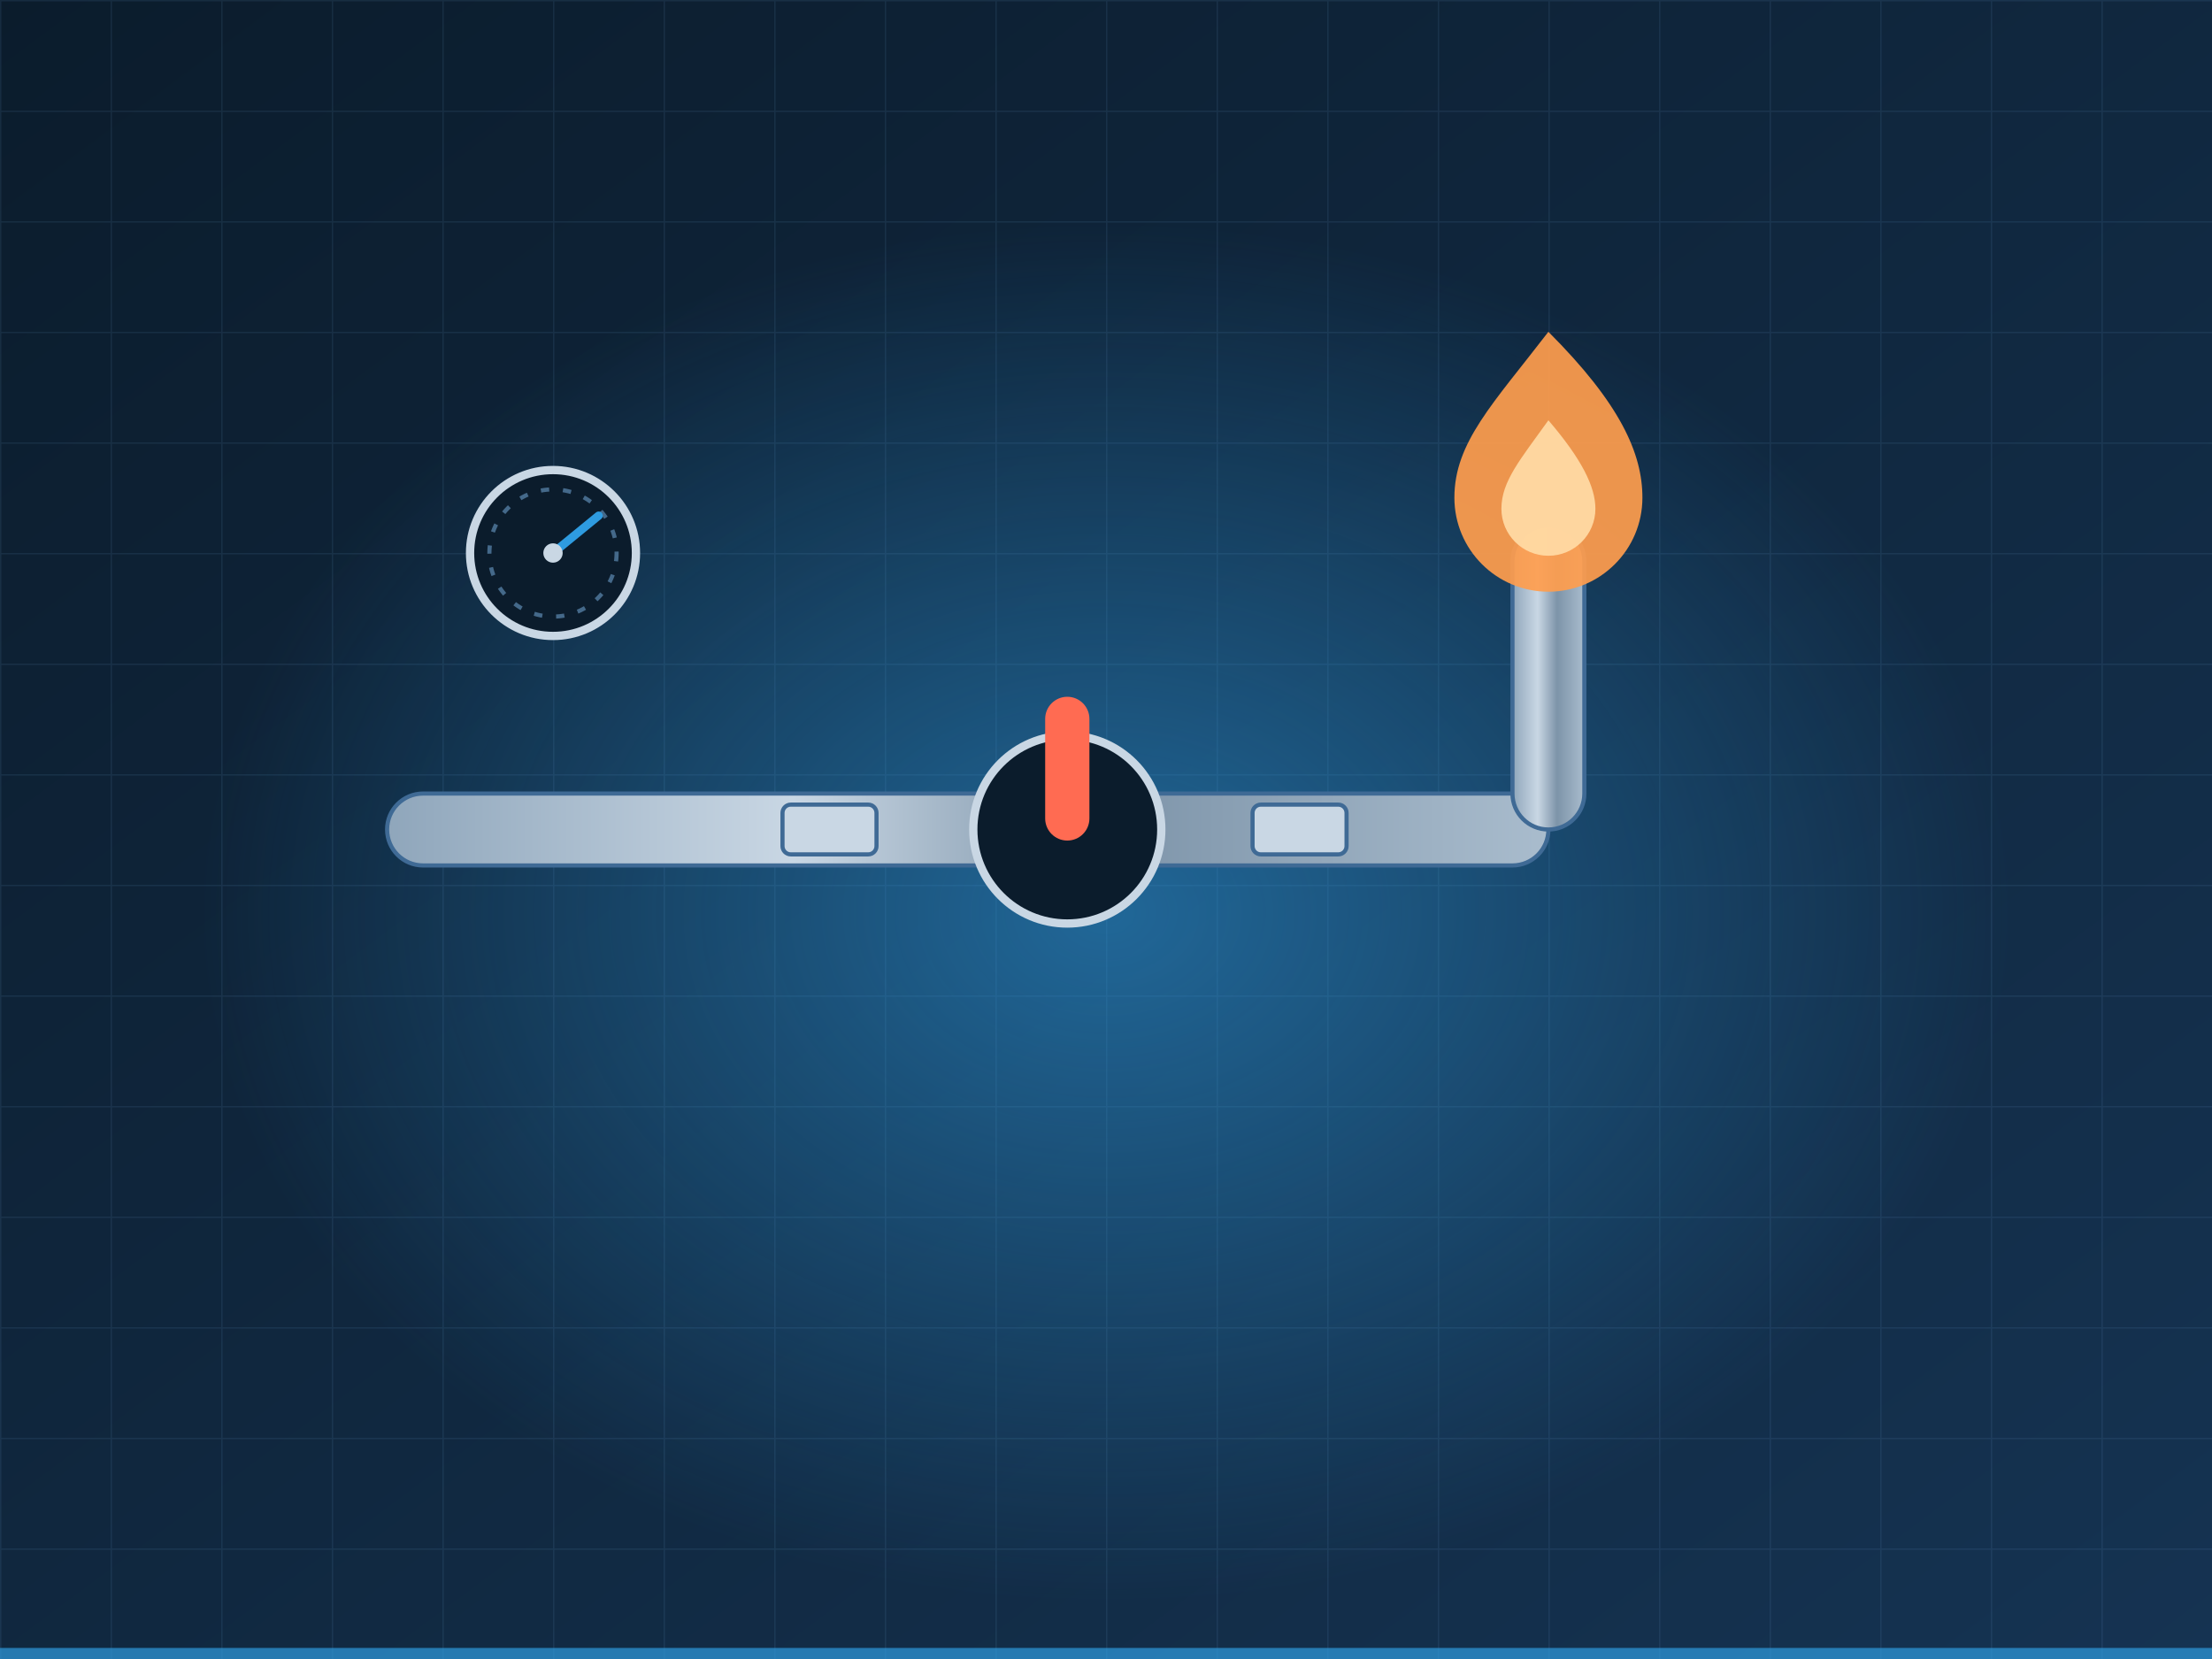
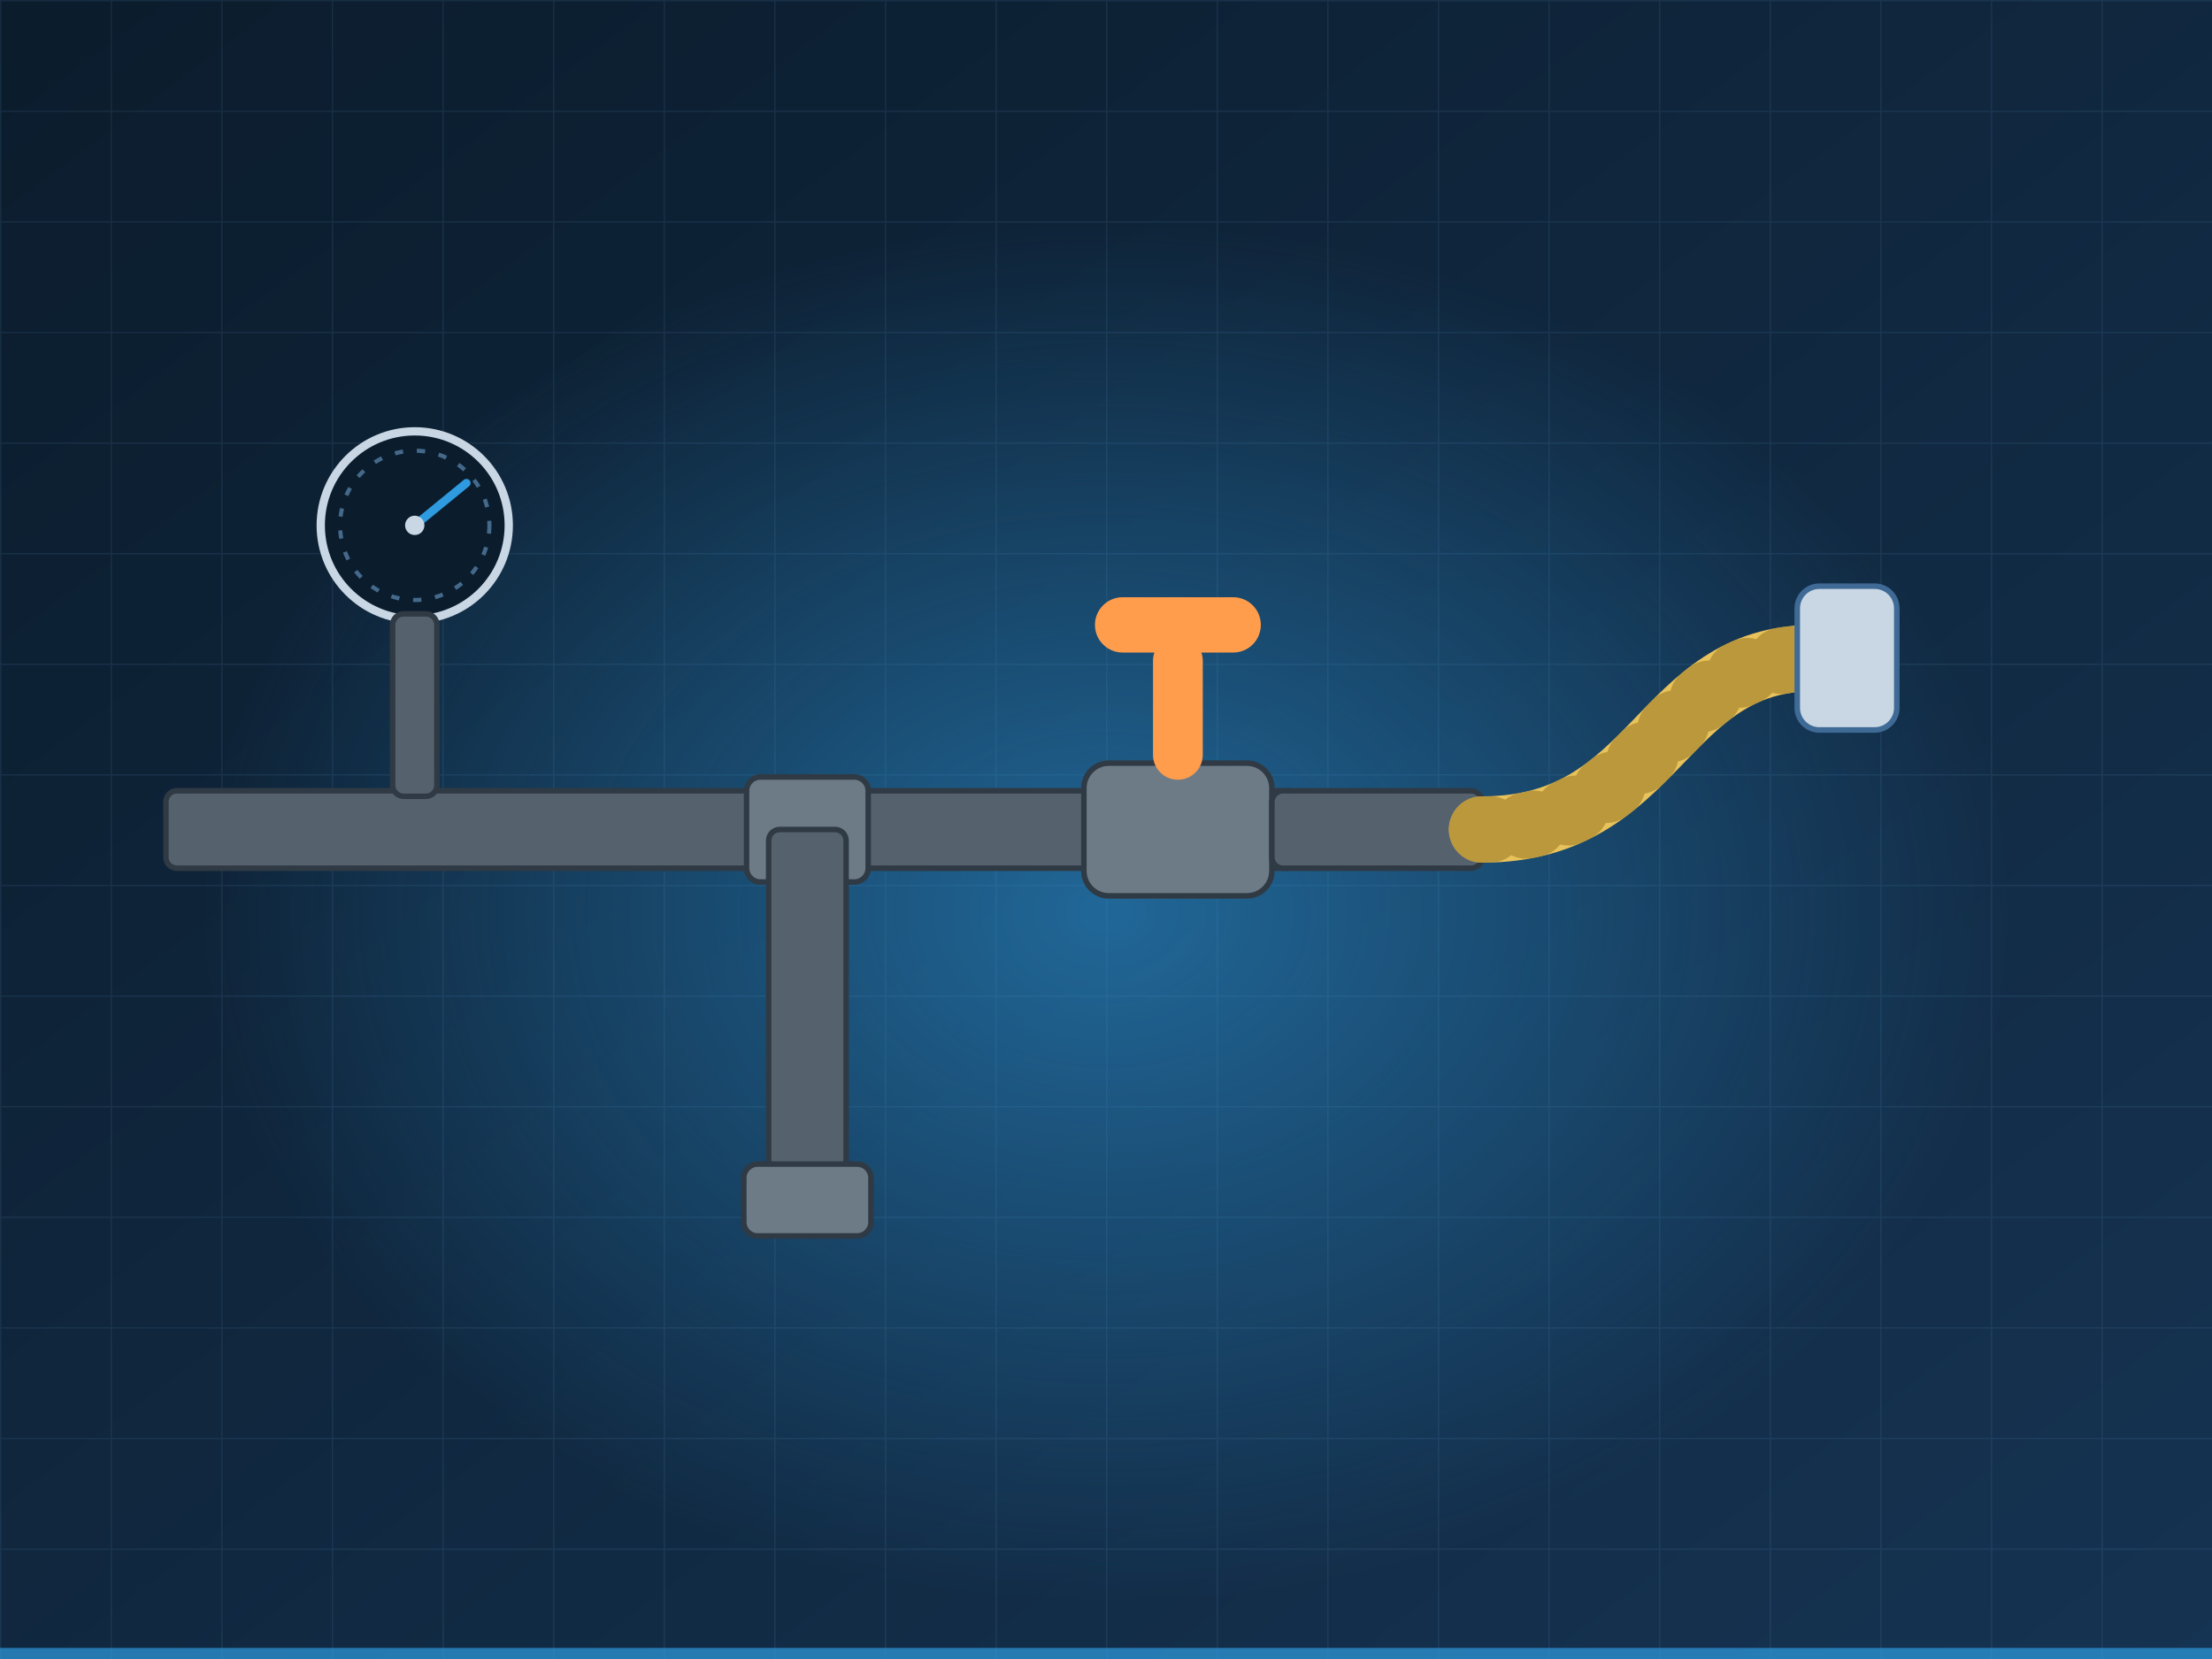
<svg xmlns="http://www.w3.org/2000/svg" viewBox="0 0 800 600" width="800" height="600" role="img">
  <defs>
    <linearGradient id="bg" x1="0" y1="0" x2="1" y2="1">
      <stop offset="0" stop-color="#0b1c2c" />
      <stop offset="1" stop-color="#153352" />
    </linearGradient>
    <linearGradient id="steel" x1="0" y1="0" x2="1" y2="0">
      <stop offset="0" stop-color="#8fa6bb" />
      <stop offset=".35" stop-color="#c9d7e4" />
      <stop offset=".62" stop-color="#7d94a9" />
      <stop offset="1" stop-color="#a9bccd" />
    </linearGradient>
    <linearGradient id="glass" x1="0" y1="0" x2="1" y2="0">
      <stop offset="0" stop-color="#4fc3f7" stop-opacity=".15" />
      <stop offset=".5" stop-color="#4fc3f7" stop-opacity=".45" />
      <stop offset="1" stop-color="#4fc3f7" stop-opacity=".15" />
    </linearGradient>
    <radialGradient id="glow" cx=".5" cy=".5" r=".5">
      <stop offset="0" stop-color="#2e9be0" stop-opacity=".55" />
      <stop offset="1" stop-color="#2e9be0" stop-opacity="0" />
    </radialGradient>
    <pattern id="grid" width="40" height="40" patternUnits="userSpaceOnUse">
      <path d="M40 0H0V40" fill="none" stroke="#7fb6e8" stroke-opacity=".10" stroke-width="1" />
    </pattern>
  </defs>
  <rect width="800" height="600" fill="url(#bg)" />
  <rect width="800" height="600" fill="url(#grid)" />
  <ellipse cx="400" cy="330" rx="330" ry="250" fill="url(#glow)" />
-   <rect x="140" y="287.0" width="420" height="26" rx="13.0" fill="url(#steel)" stroke="#3f6a95" stroke-width="1.5" />
-   <rect x="283.0" y="291.0" width="34" height="18" rx="3" fill="#c9d7e4" stroke="#3f6a95" stroke-width="1.5" />
-   <rect x="453.0" y="291.0" width="34" height="18" rx="3" fill="#c9d7e4" stroke="#3f6a95" stroke-width="1.5" />
-   <rect x="547.0" y="190" width="26" height="110" rx="13.0" fill="url(#steel)" stroke="#3f6a95" stroke-width="1.5" />
-   <circle cx="386" cy="300" r="34" fill="#0b1c2c" stroke="#c9d7e4" stroke-width="3" />
-   <rect x="378" y="252" width="16" height="52" rx="8" fill="#ff6b52" />
-   <circle cx="200" cy="200" r="30" fill="#0b1c2c" stroke="#c9d7e4" stroke-width="3" />
-   <circle cx="200" cy="200" r="23" fill="none" stroke="#7fb6e8" stroke-opacity=".5" stroke-width="1.5" stroke-dasharray="3 5" />
-   <line x1="200" y1="200" x2="216.5" y2="186.5" stroke="#2e9be0" stroke-width="3" stroke-linecap="round" />
-   <circle cx="200" cy="200" r="3.5" fill="#c9d7e4" />
-   <path d="M560,120 c26,26 34,44 34,60 a34,34 0 0 1 -68,0 c0,-20 14,-34 34,-60 Z" fill="#ff9d4d" opacity=".92" />
-   <path d="M560,152 c12,14 17,24 17,32 a17,17 0 0 1 -34,0 c0,-10 7,-18 17,-32 Z" fill="#ffd9a3" opacity=".95" />
+   <rect x="60" y="286.0" width="410" height="28" rx="4" fill="#55626e" stroke="#2f3a44" stroke-width="2" />
+   <rect x="270.0" y="281.0" width="44" height="38" rx="5" fill="#6d7b86" stroke="#2f3a44" stroke-width="2" />
+   <rect x="278.0" y="300" width="28" height="124" rx="4" fill="#55626e" stroke="#2f3a44" stroke-width="2" />
+   <rect x="269.0" y="421.0" width="46" height="26" rx="5" fill="#6d7b86" stroke="#2f3a44" stroke-width="2" />
+   <rect x="392" y="276" width="68" height="48" rx="9" fill="#6d7b86" stroke="#2f3a44" stroke-width="2" />
+   <rect x="417" y="230" width="18" height="52" rx="9" fill="#ff9d4d" />
+   <rect x="396" y="216" width="60" height="20" rx="10" fill="#ff9d4d" />
+   <rect x="460" y="286.0" width="76" height="28" rx="4" fill="#55626e" stroke="#2f3a44" stroke-width="2" />
+   <path d="M536,300 C600,300 600,238 656,238" fill="none" stroke="#e8c25a" stroke-width="24" stroke-linecap="round" />
+   <path d="M536,300 C600,300 600,238 656,238" fill="none" stroke="#a8862f" stroke-width="24" stroke-linecap="round" stroke-dasharray="3 13" opacity=".7" />
+   <rect x="650" y="212" width="36" height="52" rx="8" fill="#c9d7e4" stroke="#3f6a95" stroke-width="2" />
+   <circle cx="150" cy="190" r="34" fill="#0b1c2c" stroke="#c9d7e4" stroke-width="3" />
+   <circle cx="150" cy="190" r="27" fill="none" stroke="#7fb6e8" stroke-opacity=".5" stroke-width="1.5" stroke-dasharray="3 5" />
+   <line x1="150" y1="190" x2="168.7" y2="174.7" stroke="#2e9be0" stroke-width="3" stroke-linecap="round" />
+   <circle cx="150" cy="190" r="3.5" fill="#c9d7e4" />
+   <rect x="142.0" y="222" width="16" height="66" rx="4" fill="#55626e" stroke="#2f3a44" stroke-width="2" />
  <rect x="0" y="596" width="800" height="4" fill="#2e9be0" opacity=".7" />
</svg>
